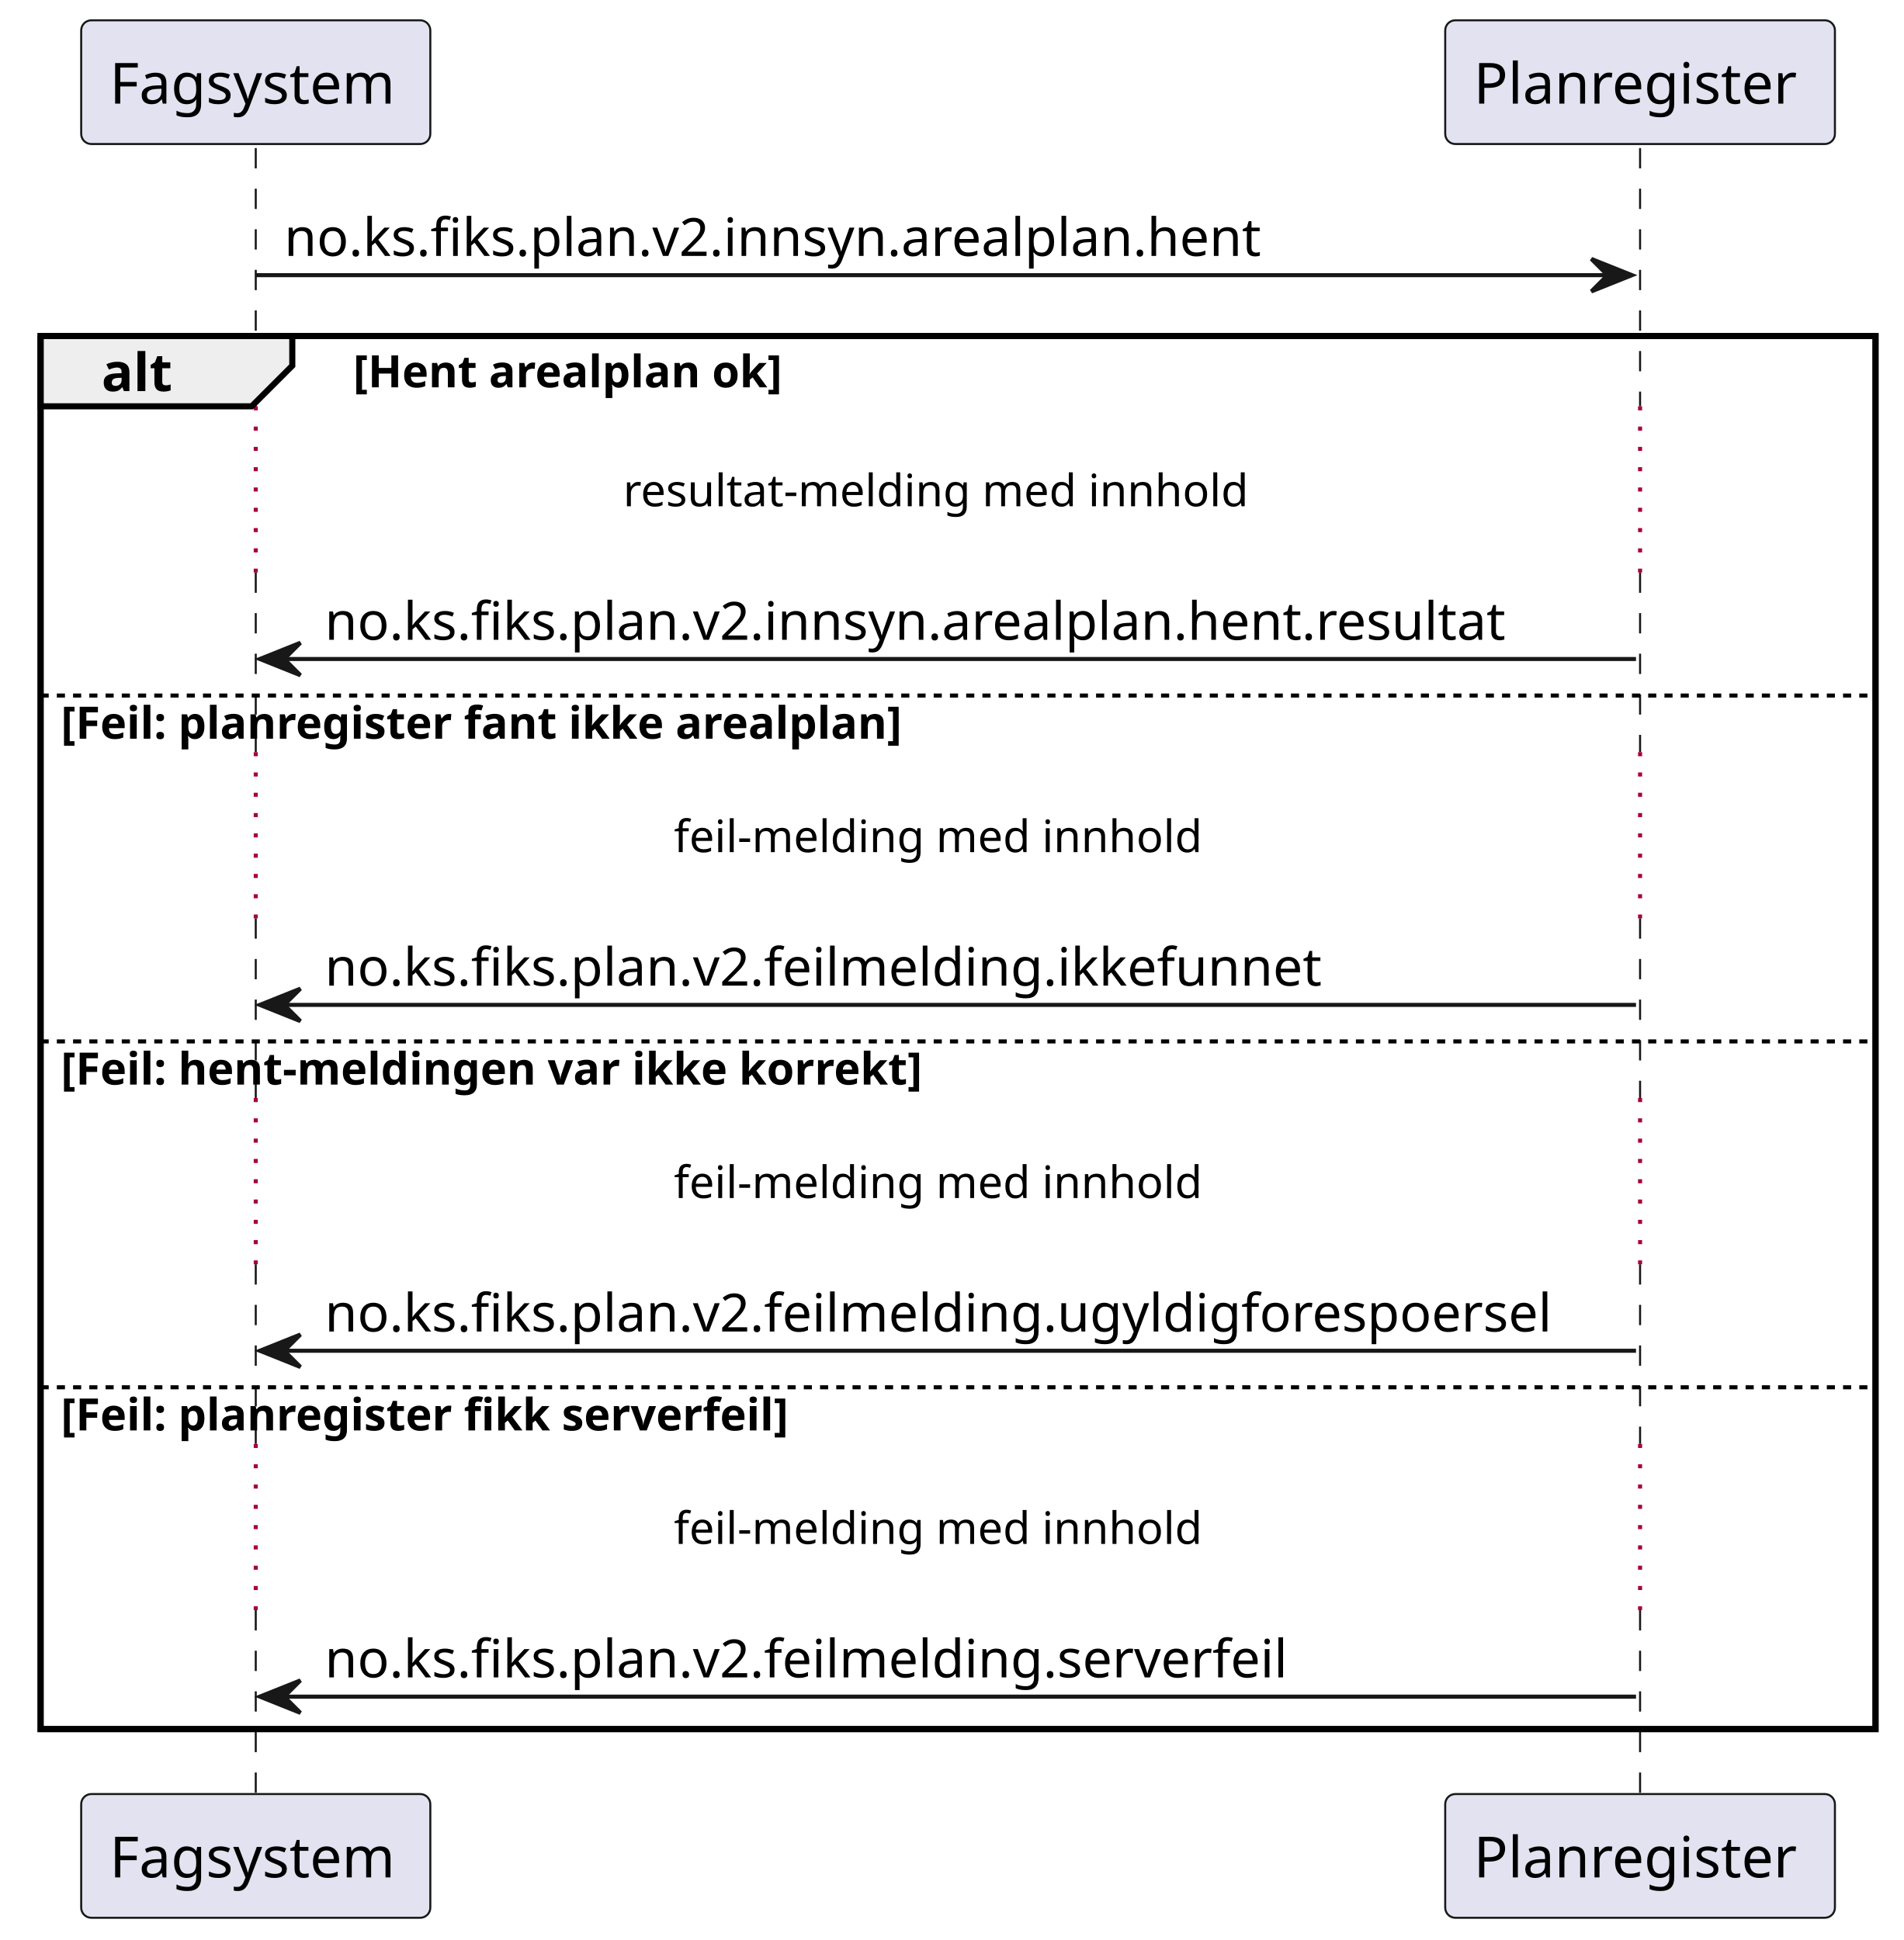
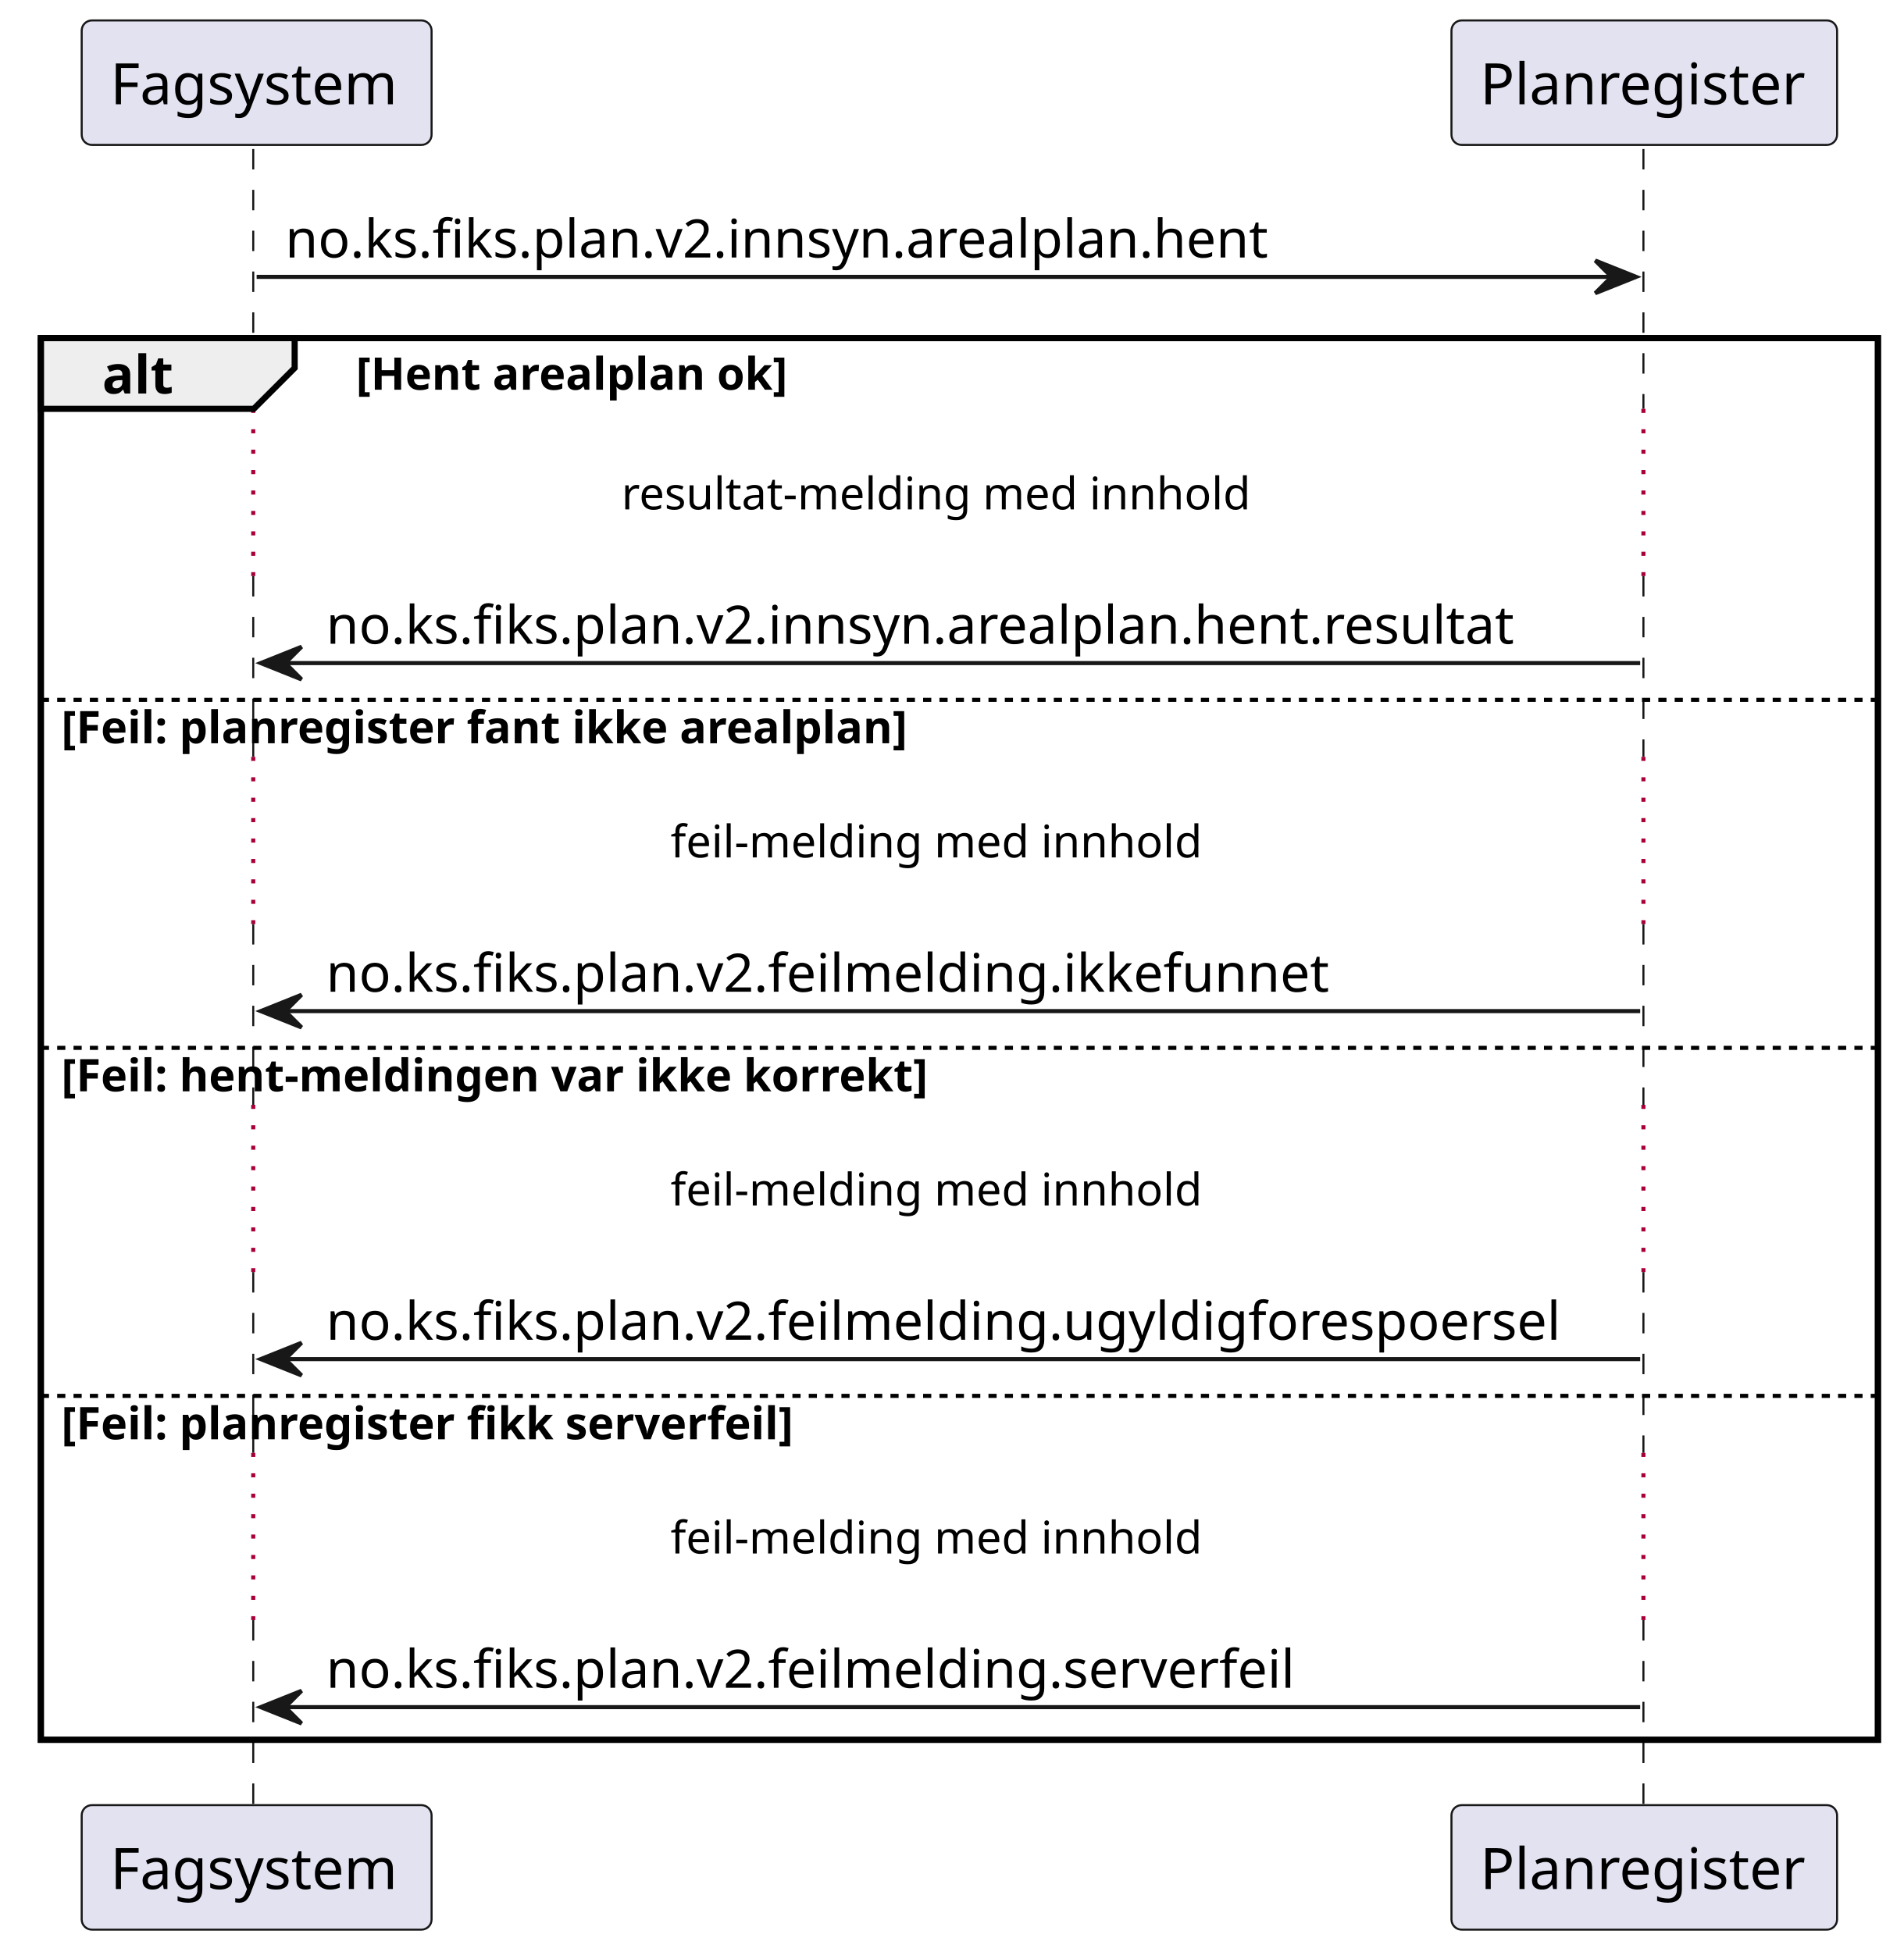
- <svg xmlns="http://www.w3.org/2000/svg" contentStyleType="text/css" height="478px" preserveAspectRatio="none" style="width:469px;height:478px;background:#FFFFFF;" version="1.1" viewBox="0 0 469 478" width="469px" zoomAndPan="magnify">
+ <svg xmlns="http://www.w3.org/2000/svg" contentStyleType="text/css" data-diagram-type="SEQUENCE" height="478px" preserveAspectRatio="none" style="width:466px;height:478px;background:#FFFFFF;" version="1.1" viewBox="0 0 466 478" width="466px" zoomAndPan="magnify">
  <defs />
  <g>
-     <rect fill="none" height="343.238" style="stroke:#000000;stroke-width:1.5;" width="452" x="10" y="82.799" />
-     <line style="stroke:#181818;stroke-width:0.5;stroke-dasharray:5.0,5.0;" x1="63" x2="63" y1="36.488" y2="100.109" />
-     <line style="stroke:#A80036;stroke-width:1.0;stroke-dasharray:1.0,4.0;" x1="63" x2="63" y1="100.109" y2="141.065" />
-     <line style="stroke:#181818;stroke-width:0.5;stroke-dasharray:5.0,5.0;" x1="63" x2="63" y1="141.065" y2="185.33" />
-     <line style="stroke:#A80036;stroke-width:1.0;stroke-dasharray:1.0,4.0;" x1="63" x2="63" y1="185.33" y2="226.285" />
-     <line style="stroke:#181818;stroke-width:0.5;stroke-dasharray:5.0,5.0;" x1="63" x2="63" y1="226.285" y2="270.551" />
-     <line style="stroke:#A80036;stroke-width:1.0;stroke-dasharray:1.0,4.0;" x1="63" x2="63" y1="270.551" y2="311.506" />
-     <line style="stroke:#181818;stroke-width:0.5;stroke-dasharray:5.0,5.0;" x1="63" x2="63" y1="311.506" y2="355.772" />
-     <line style="stroke:#A80036;stroke-width:1.0;stroke-dasharray:1.0,4.0;" x1="63" x2="63" y1="355.772" y2="396.727" />
-     <line style="stroke:#181818;stroke-width:0.5;stroke-dasharray:5.0,5.0;" x1="63" x2="63" y1="396.727" y2="443.037" />
-     <line style="stroke:#181818;stroke-width:0.5;stroke-dasharray:5.0,5.0;" x1="404" x2="404" y1="36.488" y2="100.109" />
-     <line style="stroke:#A80036;stroke-width:1.0;stroke-dasharray:1.0,4.0;" x1="404" x2="404" y1="100.109" y2="141.065" />
-     <line style="stroke:#181818;stroke-width:0.5;stroke-dasharray:5.0,5.0;" x1="404" x2="404" y1="141.065" y2="185.33" />
-     <line style="stroke:#A80036;stroke-width:1.0;stroke-dasharray:1.0,4.0;" x1="404" x2="404" y1="185.33" y2="226.285" />
-     <line style="stroke:#181818;stroke-width:0.5;stroke-dasharray:5.0,5.0;" x1="404" x2="404" y1="226.285" y2="270.551" />
-     <line style="stroke:#A80036;stroke-width:1.0;stroke-dasharray:1.0,4.0;" x1="404" x2="404" y1="270.551" y2="311.506" />
-     <line style="stroke:#181818;stroke-width:0.5;stroke-dasharray:5.0,5.0;" x1="404" x2="404" y1="311.506" y2="355.772" />
-     <line style="stroke:#A80036;stroke-width:1.0;stroke-dasharray:1.0,4.0;" x1="404" x2="404" y1="355.772" y2="396.727" />
-     <line style="stroke:#181818;stroke-width:0.5;stroke-dasharray:5.0,5.0;" x1="404" x2="404" y1="396.727" y2="443.037" />
-     <rect fill="#E2E2F0" height="30.488" rx="2.5" ry="2.5" style="stroke:#181818;stroke-width:0.5;" width="86" x="20" y="5" />
-     <text fill="#000000" font-family="sans-serif" font-size="14" lengthAdjust="spacing" textLength="72" x="27" y="25.535">Fagsystem</text>
-     <rect fill="#E2E2F0" height="30.488" rx="2.5" ry="2.5" style="stroke:#181818;stroke-width:0.5;" width="86" x="20" y="442.037" />
-     <text fill="#000000" font-family="sans-serif" font-size="14" lengthAdjust="spacing" textLength="72" x="27" y="462.572">Fagsystem</text>
-     <rect fill="#E2E2F0" height="30.488" rx="2.5" ry="2.5" style="stroke:#181818;stroke-width:0.5;" width="96" x="356" y="5" />
-     <text fill="#000000" font-family="sans-serif" font-size="14" lengthAdjust="spacing" textLength="82" x="363" y="25.535">Planregister</text>
-     <rect fill="#E2E2F0" height="30.488" rx="2.5" ry="2.5" style="stroke:#181818;stroke-width:0.5;" width="96" x="356" y="442.037" />
-     <text fill="#000000" font-family="sans-serif" font-size="14" lengthAdjust="spacing" textLength="82" x="363" y="462.572">Planregister</text>
-     <polygon fill="#181818" points="392,63.799,402,67.799,392,71.799,396,67.799" style="stroke:#181818;stroke-width:1.0;" />
-     <line style="stroke:#181818;stroke-width:1.0;" x1="63" x2="398" y1="67.799" y2="67.799" />
-     <text fill="#000000" font-family="sans-serif" font-size="13" lengthAdjust="spacing" textLength="252" x="70" y="63.057">no.ks.fiks.plan.v2.innsyn.arealplan.hent</text>
-     <path d="M10,82.799 L72,82.799 L72,90.109 L62,100.109 L10,100.109 L10,82.799 " fill="#EEEEEE" style="stroke:#000000;stroke-width:1.5;" />
-     <rect fill="none" height="343.238" style="stroke:#000000;stroke-width:1.5;" width="452" x="10" y="82.799" />
-     <text fill="#000000" font-family="sans-serif" font-size="13" font-weight="bold" lengthAdjust="spacing" textLength="17" x="25" y="96.367">alt</text>
-     <text fill="#000000" font-family="sans-serif" font-size="11" font-weight="bold" lengthAdjust="spacing" textLength="107" x="87" y="95.434">[Hent arealplan ok]</text>
-     <text fill="#000000" font-family="sans-serif" font-size="11" lengthAdjust="spacing" textLength="160" x="153.5" y="124.744">resultat-melding med innhold</text>
-     <polygon fill="#181818" points="74,158.375,64,162.375,74,166.375,70,162.375" style="stroke:#181818;stroke-width:1.0;" />
-     <line style="stroke:#181818;stroke-width:1.0;" x1="68" x2="403" y1="162.375" y2="162.375" />
-     <text fill="#000000" font-family="sans-serif" font-size="13" lengthAdjust="spacing" textLength="304" x="80" y="157.633">no.ks.fiks.plan.v2.innsyn.arealplan.hent.resultat</text>
-     <line style="stroke:#000000;stroke-width:1.0;stroke-dasharray:2.0,2.0;" x1="10" x2="462" y1="171.375" y2="171.375" />
-     <text fill="#000000" font-family="sans-serif" font-size="11" font-weight="bold" lengthAdjust="spacing" textLength="211" x="15" y="182.01">[Feil: planregister fant ikke arealplan]</text>
-     <text fill="#000000" font-family="sans-serif" font-size="11" lengthAdjust="spacing" textLength="135" x="166" y="209.965">feil-melding med innhold</text>
-     <polygon fill="#181818" points="74,243.596,64,247.596,74,251.596,70,247.596" style="stroke:#181818;stroke-width:1.0;" />
-     <line style="stroke:#181818;stroke-width:1.0;" x1="68" x2="403" y1="247.596" y2="247.596" />
-     <text fill="#000000" font-family="sans-serif" font-size="13" lengthAdjust="spacing" textLength="260" x="80" y="242.853">no.ks.fiks.plan.v2.feilmelding.ikkefunnet</text>
-     <line style="stroke:#000000;stroke-width:1.0;stroke-dasharray:2.0,2.0;" x1="10" x2="462" y1="256.596" y2="256.596" />
-     <text fill="#000000" font-family="sans-serif" font-size="11" font-weight="bold" lengthAdjust="spacing" textLength="220" x="15" y="267.231">[Feil: hent-meldingen var ikke korrekt]</text>
-     <text fill="#000000" font-family="sans-serif" font-size="11" lengthAdjust="spacing" textLength="135" x="166" y="295.185">feil-melding med innhold</text>
-     <polygon fill="#181818" points="74,328.816,64,332.816,74,336.816,70,332.816" style="stroke:#181818;stroke-width:1.0;" />
-     <line style="stroke:#181818;stroke-width:1.0;" x1="68" x2="403" y1="332.816" y2="332.816" />
-     <text fill="#000000" font-family="sans-serif" font-size="13" lengthAdjust="spacing" textLength="317" x="80" y="328.074">no.ks.fiks.plan.v2.feilmelding.ugyldigforespoersel</text>
-     <line style="stroke:#000000;stroke-width:1.0;stroke-dasharray:2.0,2.0;" x1="10" x2="462" y1="341.816" y2="341.816" />
-     <text fill="#000000" font-family="sans-serif" font-size="11" font-weight="bold" lengthAdjust="spacing" textLength="187" x="15" y="352.451">[Feil: planregister fikk serverfeil]</text>
-     <text fill="#000000" font-family="sans-serif" font-size="11" lengthAdjust="spacing" textLength="135" x="166" y="380.406">feil-melding med innhold</text>
-     <polygon fill="#181818" points="74,414.037,64,418.037,74,422.037,70,418.037" style="stroke:#181818;stroke-width:1.0;" />
-     <line style="stroke:#181818;stroke-width:1.0;" x1="68" x2="403" y1="418.037" y2="418.037" />
-     <text fill="#000000" font-family="sans-serif" font-size="13" lengthAdjust="spacing" textLength="250" x="80" y="413.295">no.ks.fiks.plan.v2.feilmelding.serverfeil</text>
+     <rect fill="none" height="343.238" style="stroke:#000000;stroke-width:1.5;" width="449.762" x="10" y="82.799" />
+     <g>
+       <rect fill="#000000" fill-opacity="0" height="63.621" width="8" x="58.831" y="36.488" />
+       <line style="stroke:#181818;stroke-width:0.5;stroke-dasharray:5.0,5.0;" x1="62" x2="62" y1="36.488" y2="100.109" />
+     </g>
+     <line style="stroke:#A80036;stroke-width:1;stroke-dasharray:1.0,4.0;" x1="62" x2="62" y1="100.109" y2="141.065" />
+     <g>
+       <rect fill="#000000" fill-opacity="0" height="44.266" width="8" x="58.831" y="141.065" />
+       <line style="stroke:#181818;stroke-width:0.5;stroke-dasharray:5.0,5.0;" x1="62" x2="62" y1="141.065" y2="185.33" />
+     </g>
+     <line style="stroke:#A80036;stroke-width:1;stroke-dasharray:1.0,4.0;" x1="62" x2="62" y1="185.33" y2="226.285" />
+     <g>
+       <rect fill="#000000" fill-opacity="0" height="44.266" width="8" x="58.831" y="226.285" />
+       <line style="stroke:#181818;stroke-width:0.5;stroke-dasharray:5.0,5.0;" x1="62" x2="62" y1="226.285" y2="270.551" />
+     </g>
+     <line style="stroke:#A80036;stroke-width:1;stroke-dasharray:1.0,4.0;" x1="62" x2="62" y1="270.551" y2="311.506" />
+     <g>
+       <rect fill="#000000" fill-opacity="0" height="44.266" width="8" x="58.831" y="311.506" />
+       <line style="stroke:#181818;stroke-width:0.5;stroke-dasharray:5.0,5.0;" x1="62" x2="62" y1="311.506" y2="355.772" />
+     </g>
+     <line style="stroke:#A80036;stroke-width:1;stroke-dasharray:1.0,4.0;" x1="62" x2="62" y1="355.772" y2="396.727" />
+     <g>
+       <rect fill="#000000" fill-opacity="0" height="46.31" width="8" x="58.831" y="396.727" />
+       <line style="stroke:#181818;stroke-width:0.5;stroke-dasharray:5.0,5.0;" x1="62" x2="62" y1="396.727" y2="443.037" />
+     </g>
+     <g>
+       <rect fill="#000000" fill-opacity="0" height="63.621" width="8" x="398.557" y="36.488" />
+       <line style="stroke:#181818;stroke-width:0.5;stroke-dasharray:5.0,5.0;" x1="402.351" x2="402.351" y1="36.488" y2="100.109" />
+     </g>
+     <line style="stroke:#A80036;stroke-width:1;stroke-dasharray:1.0,4.0;" x1="402.351" x2="402.351" y1="100.109" y2="141.065" />
+     <g>
+       <rect fill="#000000" fill-opacity="0" height="44.266" width="8" x="398.557" y="141.065" />
+       <line style="stroke:#181818;stroke-width:0.5;stroke-dasharray:5.0,5.0;" x1="402.351" x2="402.351" y1="141.065" y2="185.33" />
+     </g>
+     <line style="stroke:#A80036;stroke-width:1;stroke-dasharray:1.0,4.0;" x1="402.351" x2="402.351" y1="185.33" y2="226.285" />
+     <g>
+       <rect fill="#000000" fill-opacity="0" height="44.266" width="8" x="398.557" y="226.285" />
+       <line style="stroke:#181818;stroke-width:0.5;stroke-dasharray:5.0,5.0;" x1="402.351" x2="402.351" y1="226.285" y2="270.551" />
+     </g>
+     <line style="stroke:#A80036;stroke-width:1;stroke-dasharray:1.0,4.0;" x1="402.351" x2="402.351" y1="270.551" y2="311.506" />
+     <g>
+       <rect fill="#000000" fill-opacity="0" height="44.266" width="8" x="398.557" y="311.506" />
+       <line style="stroke:#181818;stroke-width:0.5;stroke-dasharray:5.0,5.0;" x1="402.351" x2="402.351" y1="311.506" y2="355.772" />
+     </g>
+     <line style="stroke:#A80036;stroke-width:1;stroke-dasharray:1.0,4.0;" x1="402.351" x2="402.351" y1="355.772" y2="396.727" />
+     <g>
+       <rect fill="#000000" fill-opacity="0" height="46.31" width="8" x="398.557" y="396.727" />
+       <line style="stroke:#181818;stroke-width:0.5;stroke-dasharray:5.0,5.0;" x1="402.351" x2="402.351" y1="396.727" y2="443.037" />
+     </g>
+     <g class="participant participant-head" data-participant="Fagsystem">
+       <rect fill="#E2E2F0" height="30.488" rx="2.5" ry="2.5" style="stroke:#181818;stroke-width:0.5;" width="85.661" x="20" y="5" />
+       <text fill="#000000" font-family="sans-serif" font-size="14" lengthAdjust="spacing" textLength="71.661" x="27" y="25.535">Fagsystem</text>
+     </g>
+     <g class="participant participant-tail" data-participant="Fagsystem">
+       <rect fill="#E2E2F0" height="30.488" rx="2.5" ry="2.5" style="stroke:#181818;stroke-width:0.5;" width="85.661" x="20" y="442.037" />
+       <text fill="#000000" font-family="sans-serif" font-size="14" lengthAdjust="spacing" textLength="71.661" x="27" y="462.572">Fagsystem</text>
+     </g>
+     <g class="participant participant-head" data-participant="Planregister">
+       <rect fill="#E2E2F0" height="30.488" rx="2.5" ry="2.5" style="stroke:#181818;stroke-width:0.5;" width="94.411" x="355.351" y="5" />
+       <text fill="#000000" font-family="sans-serif" font-size="14" lengthAdjust="spacing" textLength="80.411" x="362.351" y="25.535">Planregister</text>
+     </g>
+     <g class="participant participant-tail" data-participant="Planregister">
+       <rect fill="#E2E2F0" height="30.488" rx="2.5" ry="2.5" style="stroke:#181818;stroke-width:0.5;" width="94.411" x="355.351" y="442.037" />
+       <text fill="#000000" font-family="sans-serif" font-size="14" lengthAdjust="spacing" textLength="80.411" x="362.351" y="462.572">Planregister</text>
+     </g>
+     <g class="message" data-participant-1="Fagsystem" data-participant-2="Planregister">
+       <polygon fill="#181818" points="390.557,63.799,400.557,67.799,390.557,71.799,394.557,67.799" style="stroke:#181818;stroke-width:1;" />
+       <line style="stroke:#181818;stroke-width:1;" x1="62.831" x2="396.557" y1="67.799" y2="67.799" />
+       <text fill="#000000" font-family="sans-serif" font-size="13" lengthAdjust="spacing" textLength="251.456" x="69.831" y="63.057">no.ks.fiks.plan.v2.innsyn.arealplan.hent</text>
+     </g>
+     <path d="M10,82.799 L72.139,82.799 L72.139,90.109 L62.139,100.109 L10,100.109 L10,82.799" fill="#EEEEEE" style="stroke:#000000;stroke-width:1.5;" />
+     <rect fill="none" height="343.238" style="stroke:#000000;stroke-width:1.5;" width="449.762" x="10" y="82.799" />
+     <text fill="#000000" font-family="sans-serif" font-size="13" font-weight="bold" lengthAdjust="spacing" textLength="17.139" x="25" y="96.367">alt</text>
+     <text fill="#000000" font-family="sans-serif" font-size="11" font-weight="bold" lengthAdjust="spacing" textLength="108.614" x="87.139" y="95.434">[Hent arealplan ok]</text>
+     <text fill="#000000" font-family="sans-serif" font-size="11" lengthAdjust="spacing" textLength="161.079" x="152.154" y="124.744">resultat-melding med innhold</text>
+     <g class="message" data-participant-1="Planregister" data-participant-2="Fagsystem">
+       <polygon fill="#181818" points="73.831,158.375,63.831,162.375,73.831,166.375,69.831,162.375" style="stroke:#181818;stroke-width:1;" />
+       <line style="stroke:#181818;stroke-width:1;" x1="67.831" x2="401.557" y1="162.375" y2="162.375" />
+       <text fill="#000000" font-family="sans-serif" font-size="13" lengthAdjust="spacing" textLength="303.488" x="79.831" y="157.633">no.ks.fiks.plan.v2.innsyn.arealplan.hent.resultat</text>
+     </g>
+     <line style="stroke:#000000;stroke-width:1;stroke-dasharray:2.0,2.0;" x1="10" x2="459.762" y1="171.375" y2="171.375" />
+     <text fill="#000000" font-family="sans-serif" font-size="11" font-weight="bold" lengthAdjust="spacing" textLength="213.415" x="15" y="182.01">[Feil: planregister fant ikke arealplan]</text>
+     <text fill="#000000" font-family="sans-serif" font-size="11" lengthAdjust="spacing" textLength="137.065" x="164.161" y="209.965">feil-melding med innhold</text>
+     <g class="message" data-participant-1="Planregister" data-participant-2="Fagsystem">
+       <polygon fill="#181818" points="73.831,243.596,63.831,247.596,73.831,251.596,69.831,247.596" style="stroke:#181818;stroke-width:1;" />
+       <line style="stroke:#181818;stroke-width:1;" x1="67.831" x2="401.557" y1="247.596" y2="247.596" />
+       <text fill="#000000" font-family="sans-serif" font-size="13" lengthAdjust="spacing" textLength="257.931" x="79.831" y="242.853">no.ks.fiks.plan.v2.feilmelding.ikkefunnet</text>
+     </g>
+     <line style="stroke:#000000;stroke-width:1;stroke-dasharray:2.0,2.0;" x1="10" x2="459.762" y1="256.596" y2="256.596" />
+     <text fill="#000000" font-family="sans-serif" font-size="11" font-weight="bold" lengthAdjust="spacing" textLength="221.16" x="15" y="267.231">[Feil: hent-meldingen var ikke korrekt]</text>
+     <text fill="#000000" font-family="sans-serif" font-size="11" lengthAdjust="spacing" textLength="137.065" x="164.161" y="295.185">feil-melding med innhold</text>
+     <g class="message" data-participant-1="Planregister" data-participant-2="Fagsystem">
+       <polygon fill="#181818" points="73.831,328.816,63.831,332.816,73.831,336.816,69.831,332.816" style="stroke:#181818;stroke-width:1;" />
+       <line style="stroke:#181818;stroke-width:1;" x1="67.831" x2="401.557" y1="332.816" y2="332.816" />
+       <text fill="#000000" font-family="sans-serif" font-size="13" lengthAdjust="spacing" textLength="315.726" x="79.831" y="328.074">no.ks.fiks.plan.v2.feilmelding.ugyldigforespoersel</text>
+     </g>
+     <line style="stroke:#000000;stroke-width:1;stroke-dasharray:2.0,2.0;" x1="10" x2="459.762" y1="341.816" y2="341.816" />
+     <text fill="#000000" font-family="sans-serif" font-size="11" font-weight="bold" lengthAdjust="spacing" textLength="186.479" x="15" y="352.451">[Feil: planregister fikk serverfeil]</text>
+     <text fill="#000000" font-family="sans-serif" font-size="11" lengthAdjust="spacing" textLength="137.065" x="164.161" y="380.406">feil-melding med innhold</text>
+     <g class="message" data-participant-1="Planregister" data-participant-2="Fagsystem">
+       <polygon fill="#181818" points="73.831,414.037,63.831,418.037,73.831,422.037,69.831,418.037" style="stroke:#181818;stroke-width:1;" />
+       <line style="stroke:#181818;stroke-width:1;" x1="67.831" x2="401.557" y1="418.037" y2="418.037" />
+       <text fill="#000000" font-family="sans-serif" font-size="13" lengthAdjust="spacing" textLength="248.663" x="79.831" y="413.295">no.ks.fiks.plan.v2.feilmelding.serverfeil</text>
+     </g>
  </g>
</svg>
